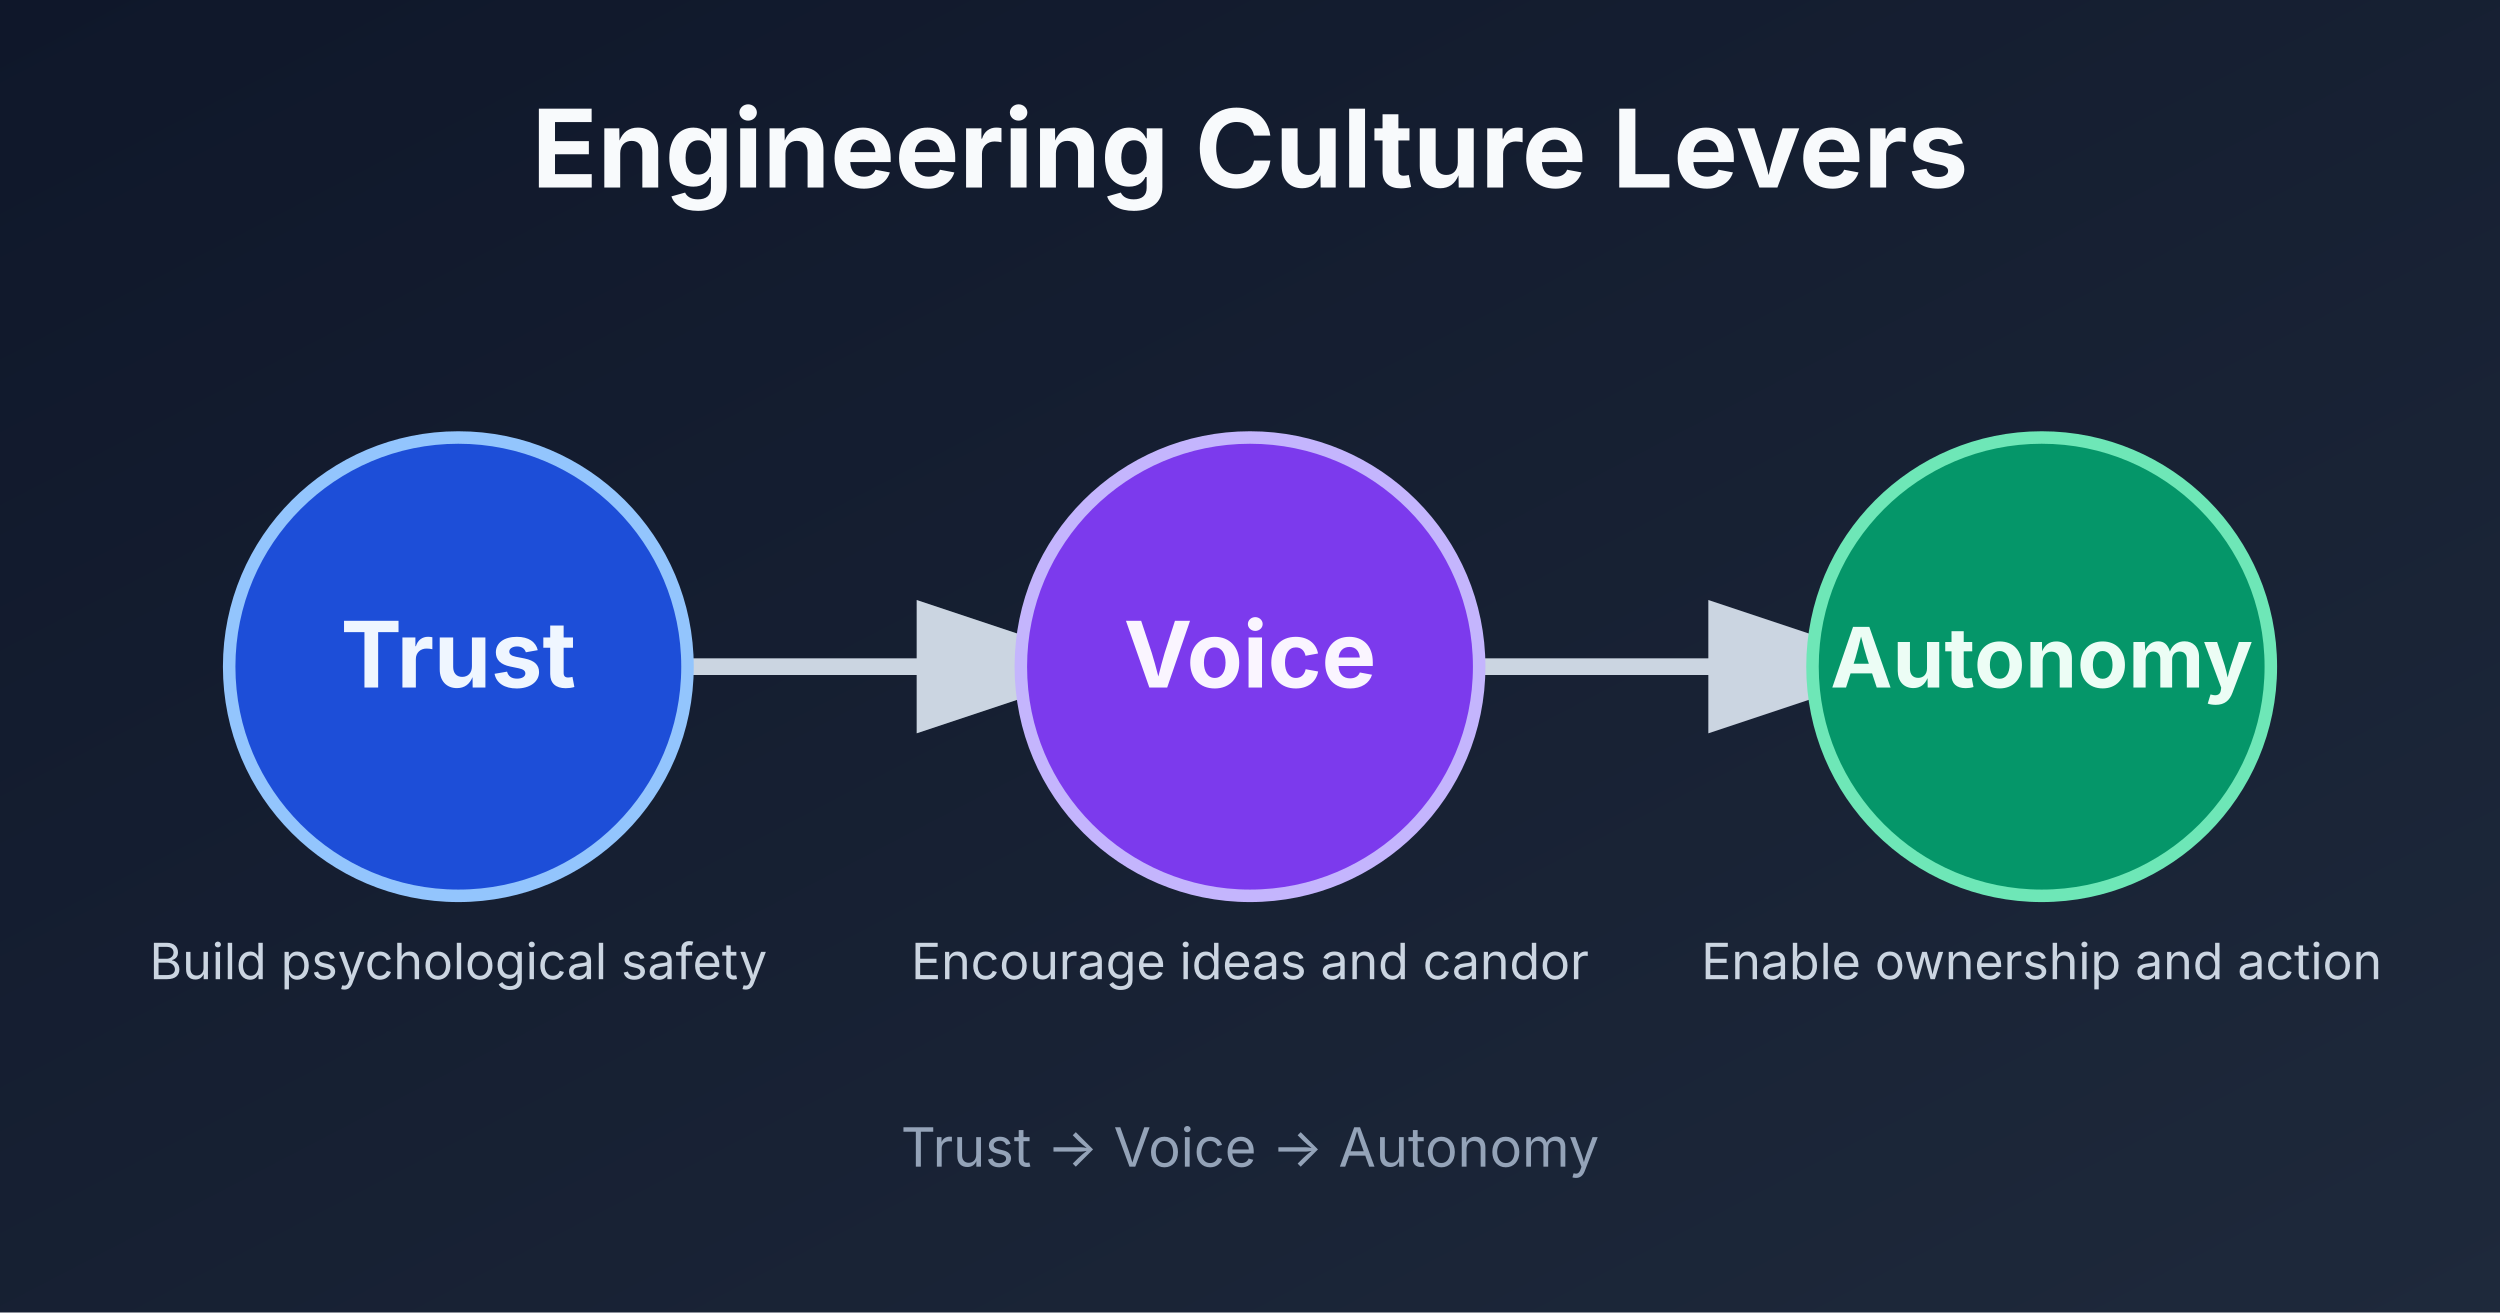
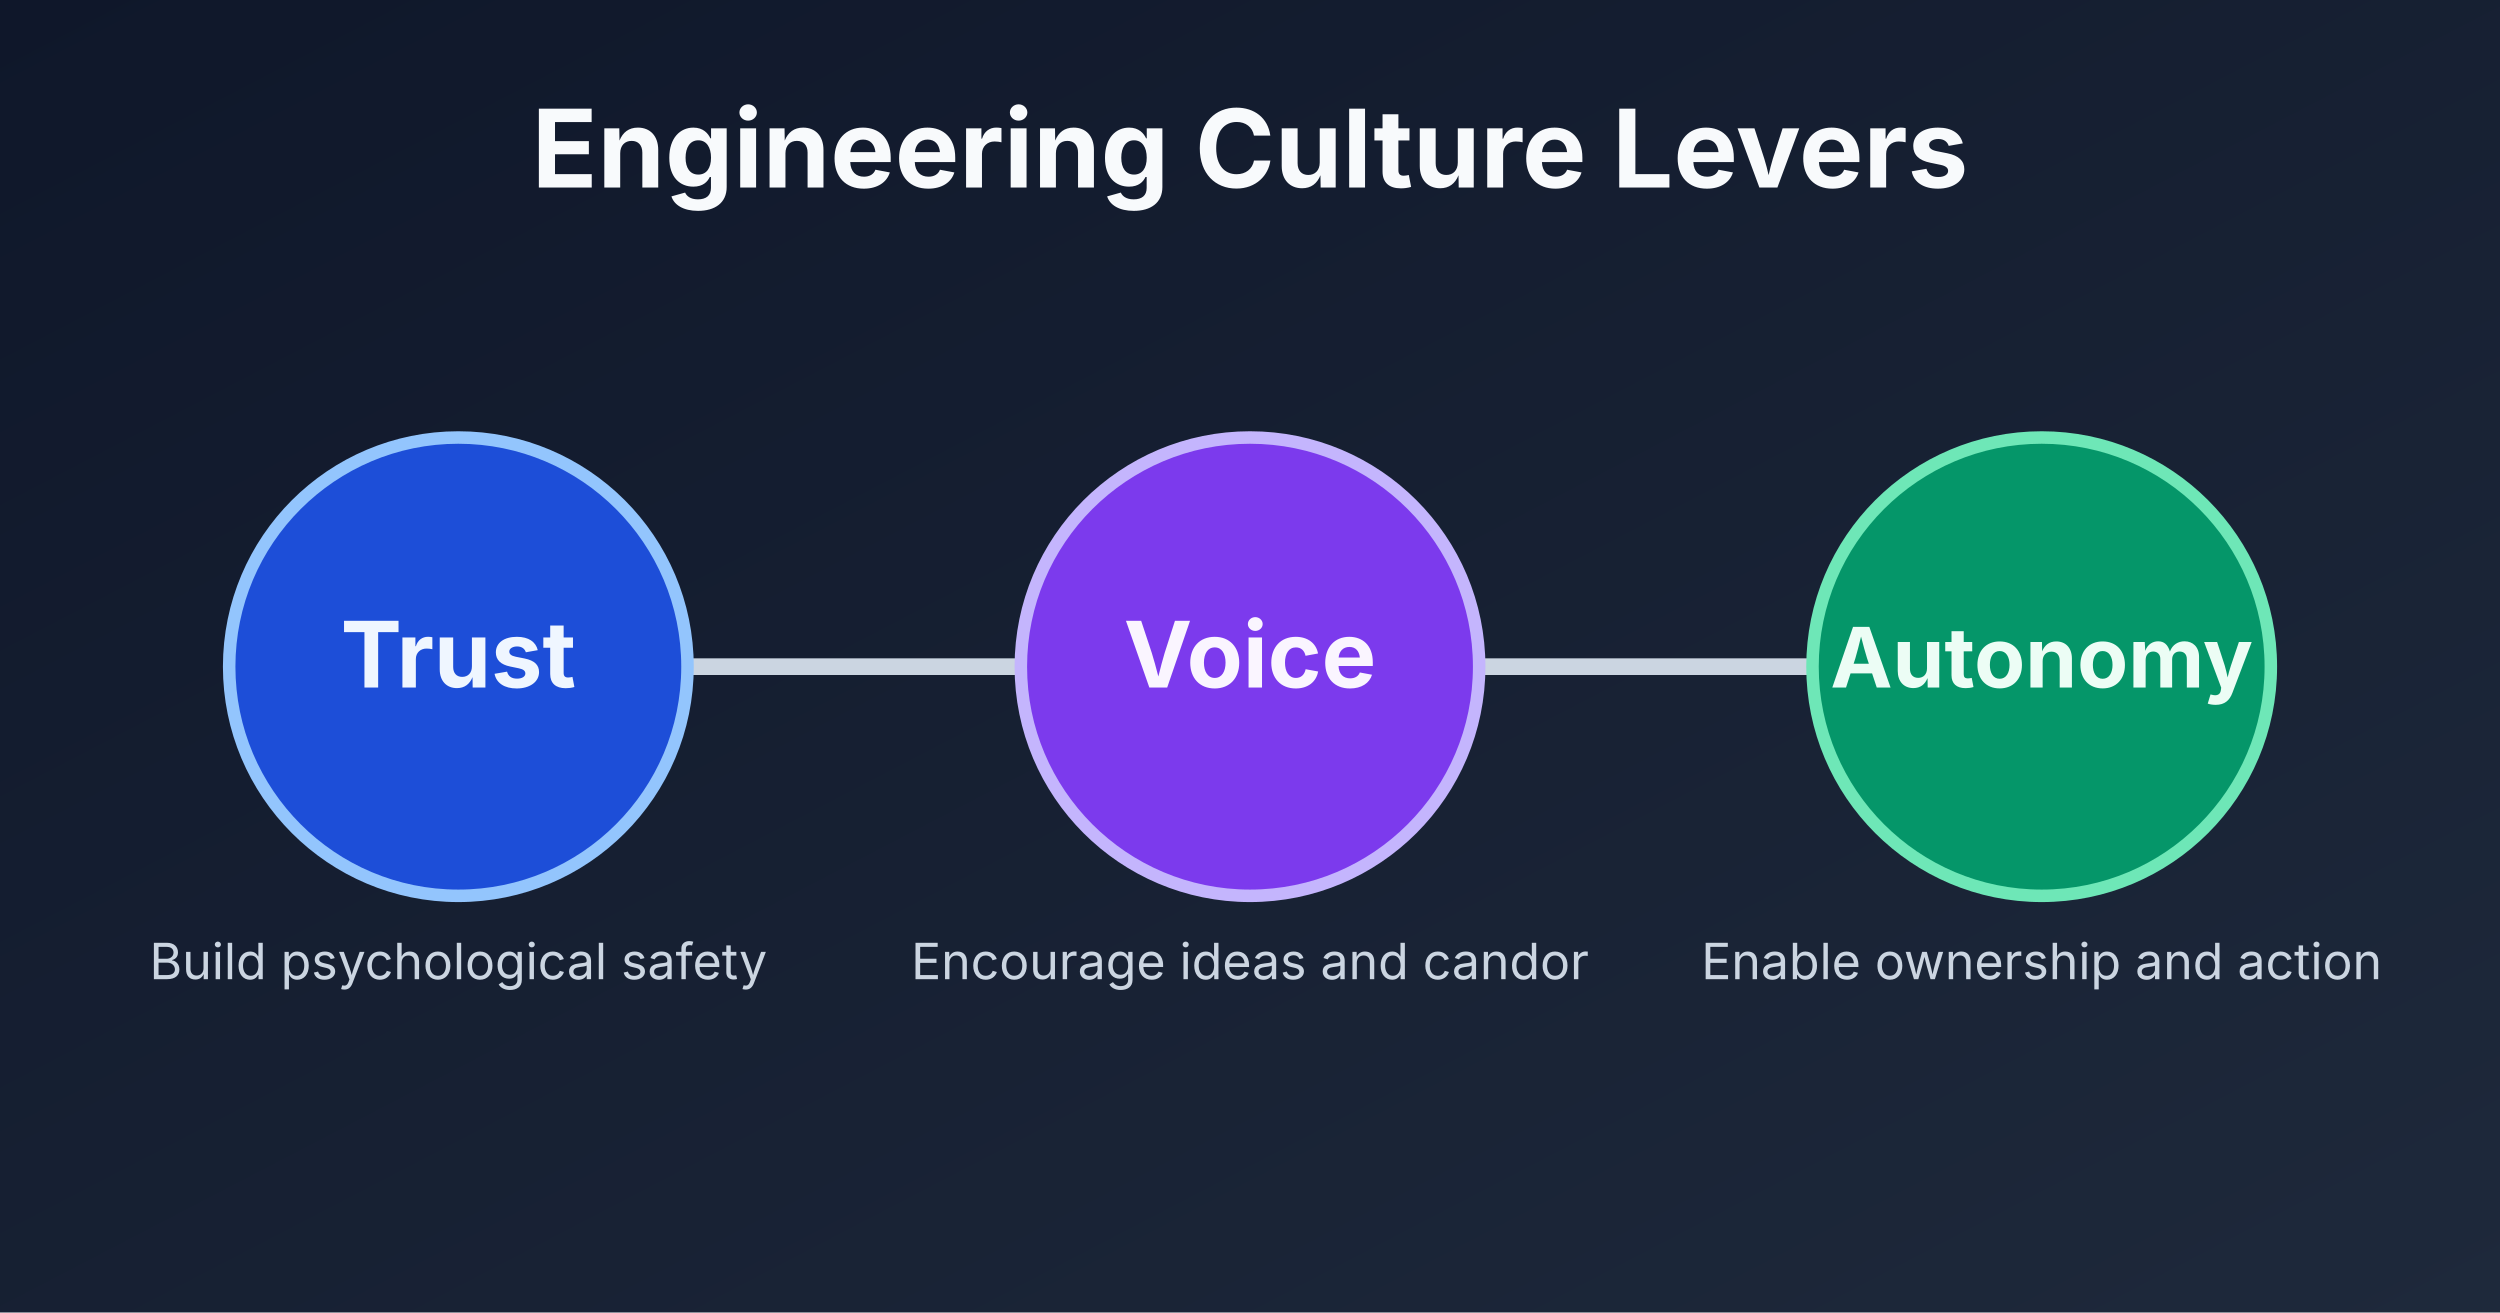
<svg xmlns="http://www.w3.org/2000/svg" width="1200" height="630" viewBox="0 0 1200 630" role="img" aria-labelledby="title desc">
  <defs>
    <linearGradient id="bg" x1="0" y1="0" x2="1" y2="1">
      <stop offset="0%" stop-color="#0f172a" />
      <stop offset="100%" stop-color="#1e293b" />
    </linearGradient>
    <marker id="arrowhead" markerWidth="12" markerHeight="8" refX="10" refY="4" orient="auto">
      <polygon points="0 0, 12 4, 0 8" fill="#cbd5e1" />
    </marker>
  </defs>
  <rect width="1200" height="630" fill="url(#bg)" />
  <text x="600" y="90" text-anchor="middle" fill="#f8fafc" font-family="Inter, Arial, sans-serif" font-size="52" font-weight="700">
    Engineering Culture Levers
  </text>
-   <line x1="300" y1="320" x2="520" y2="320" stroke="#cbd5e1" stroke-width="8" marker-end="url(#arrowhead)" />
-   <line x1="680" y1="320" x2="900" y2="320" stroke="#cbd5e1" stroke-width="8" marker-end="url(#arrowhead)" />
+   <line x1="300" y1="320" x2="520" y2="320" stroke="#cbd5e1" stroke-width="8" />
+   <line x1="680" y1="320" x2="900" y2="320" stroke="#cbd5e1" stroke-width="8" />
  <g>
    <circle cx="220" cy="320" r="110" fill="#1d4ed8" stroke="#93c5fd" stroke-width="6" />
    <text x="220" y="330" text-anchor="middle" fill="#eff6ff" font-family="Inter, Arial, sans-serif" font-size="44" font-weight="700">Trust</text>
    <text x="220" y="470" text-anchor="middle" fill="#cbd5e1" font-family="Inter, Arial, sans-serif" font-size="24">Build psychological safety</text>
  </g>
  <g>
    <circle cx="600" cy="320" r="110" fill="#7c3aed" stroke="#c4b5fd" stroke-width="6" />
    <text x="600" y="330" text-anchor="middle" fill="#faf5ff" font-family="Inter, Arial, sans-serif" font-size="44" font-weight="700">Voice</text>
    <text x="600" y="470" text-anchor="middle" fill="#cbd5e1" font-family="Inter, Arial, sans-serif" font-size="24">Encourage ideas and candor</text>
  </g>
  <g>
    <circle cx="980" cy="320" r="110" fill="#059669" stroke="#6ee7b7" stroke-width="6" />
    <text x="980" y="330" text-anchor="middle" fill="#ecfdf5" font-family="Inter, Arial, sans-serif" font-size="40" font-weight="700">Autonomy</text>
    <text x="980" y="470" text-anchor="middle" fill="#cbd5e1" font-family="Inter, Arial, sans-serif" font-size="24">Enable ownership and action</text>
  </g>
-   <text x="600" y="560" text-anchor="middle" fill="#94a3b8" font-family="Inter, Arial, sans-serif" font-size="26">
-     Trust -&gt; Voice -&gt; Autonomy
-   </text>
</svg>
